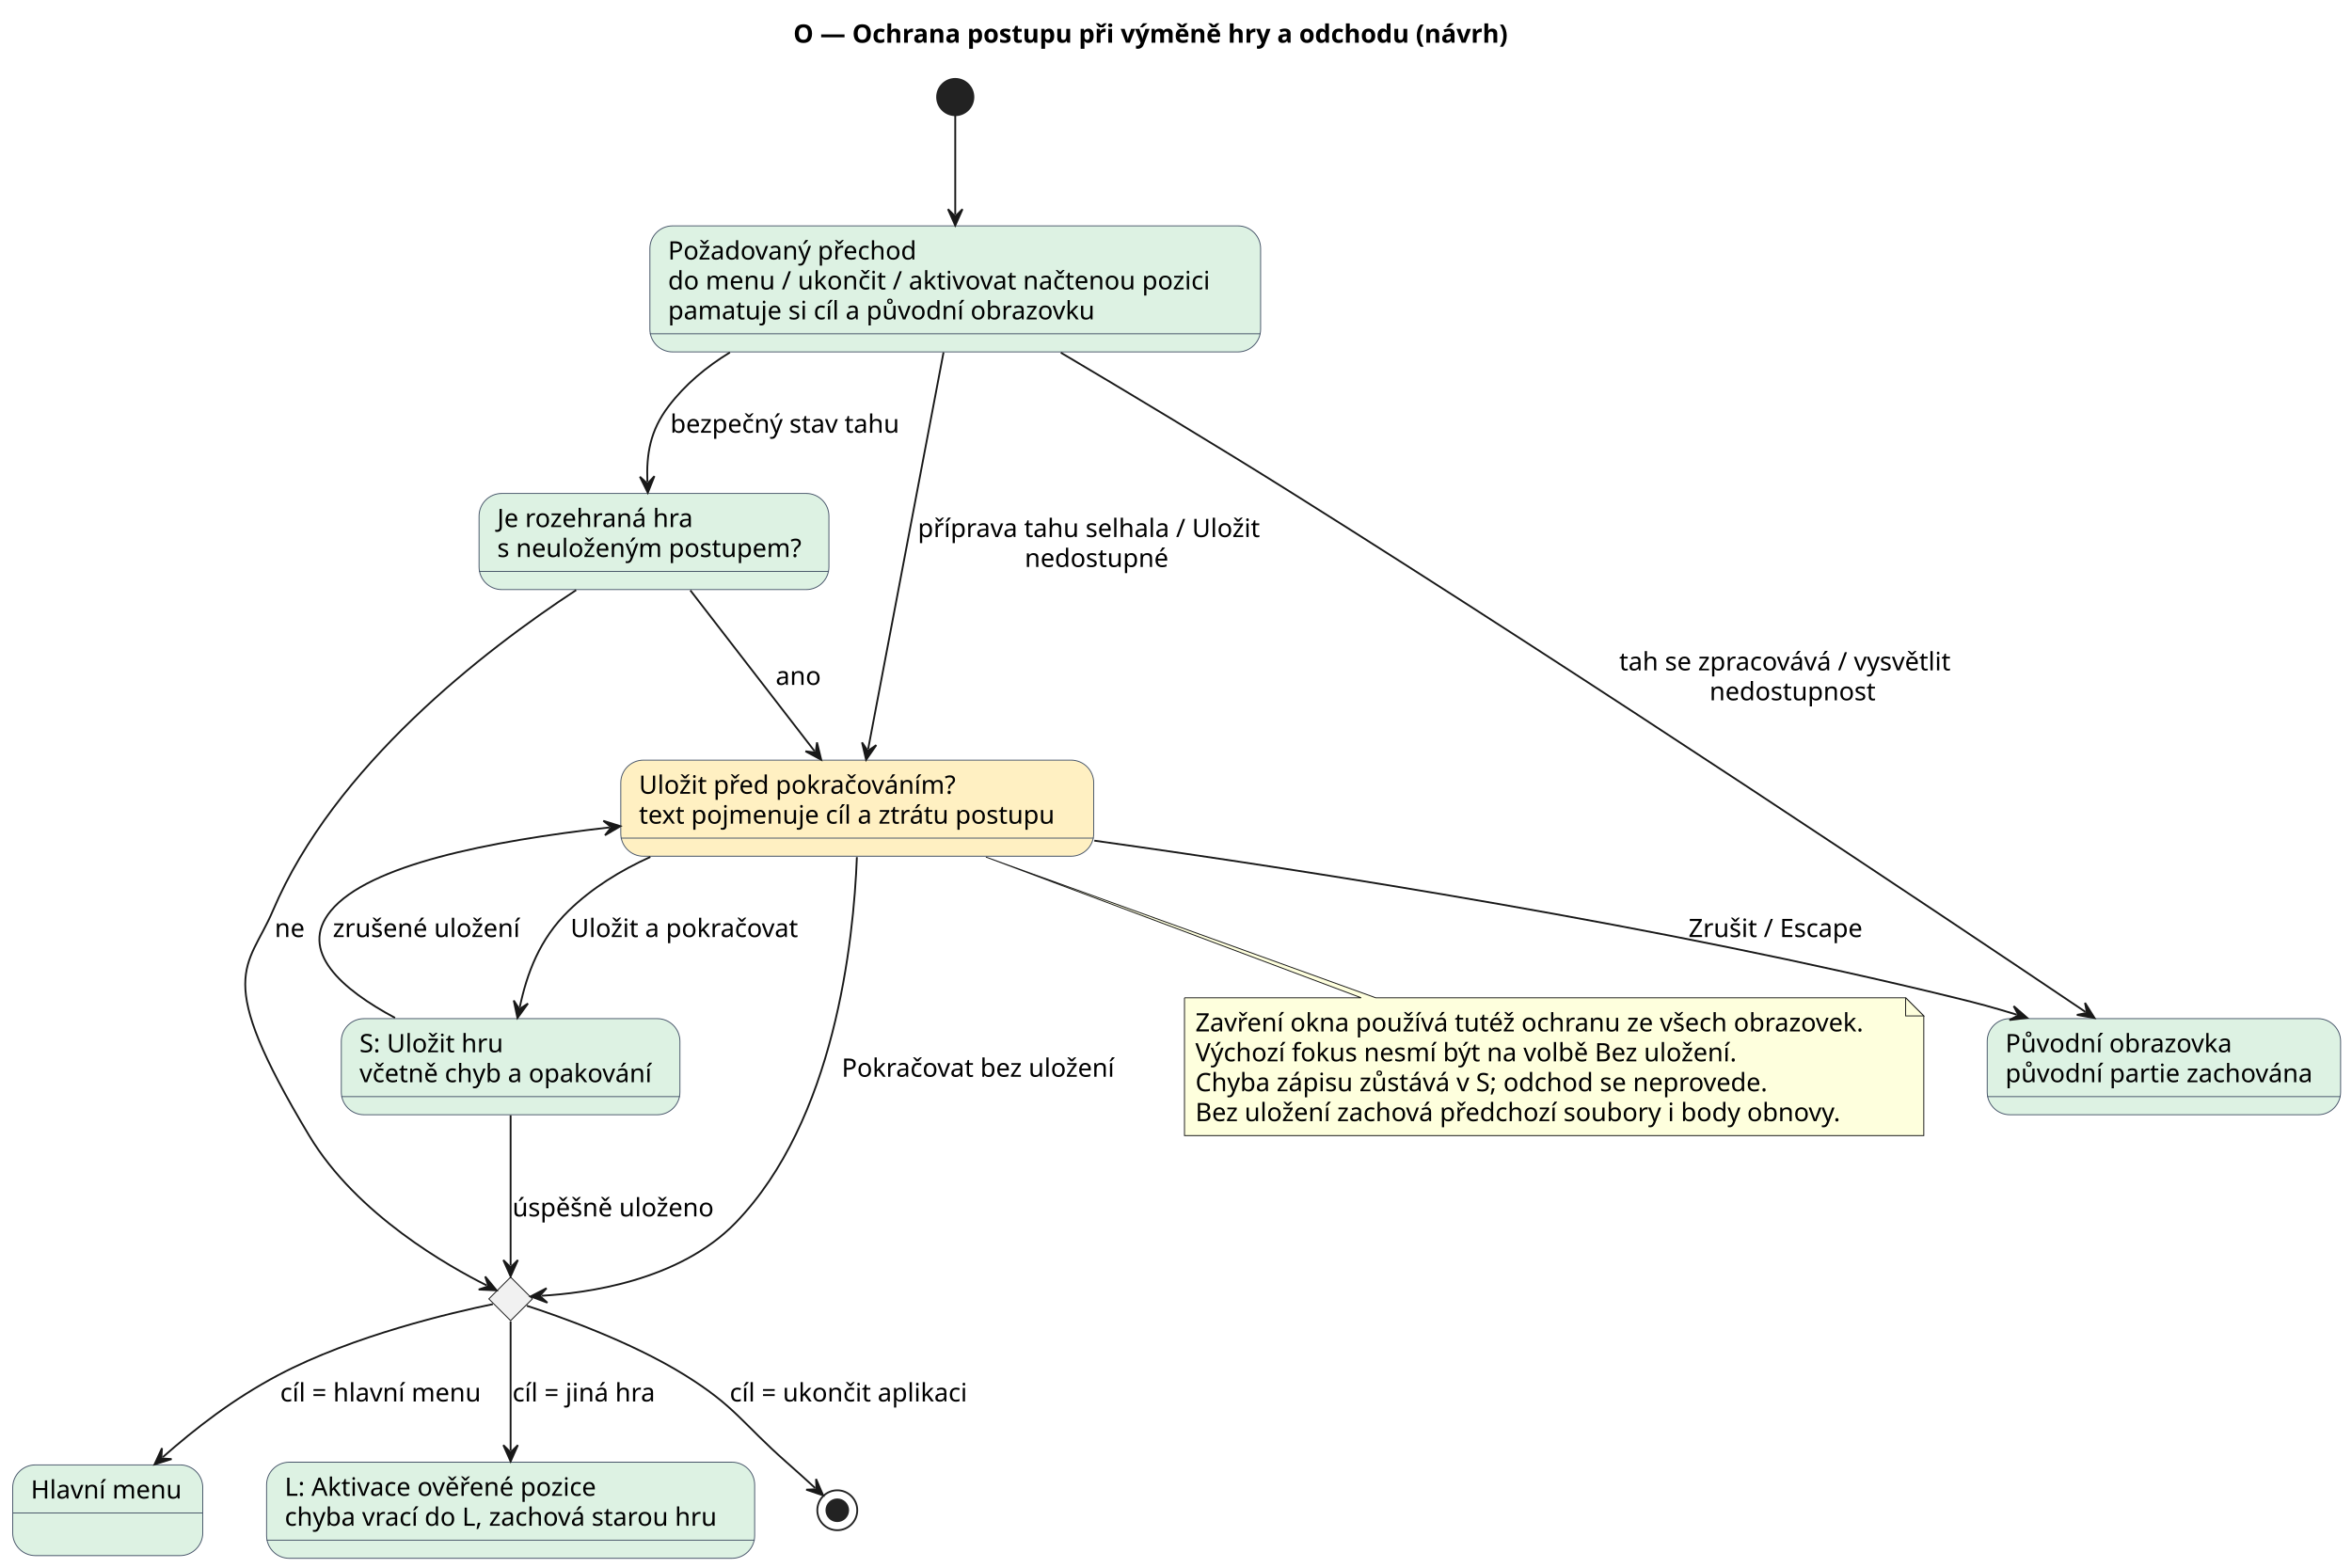
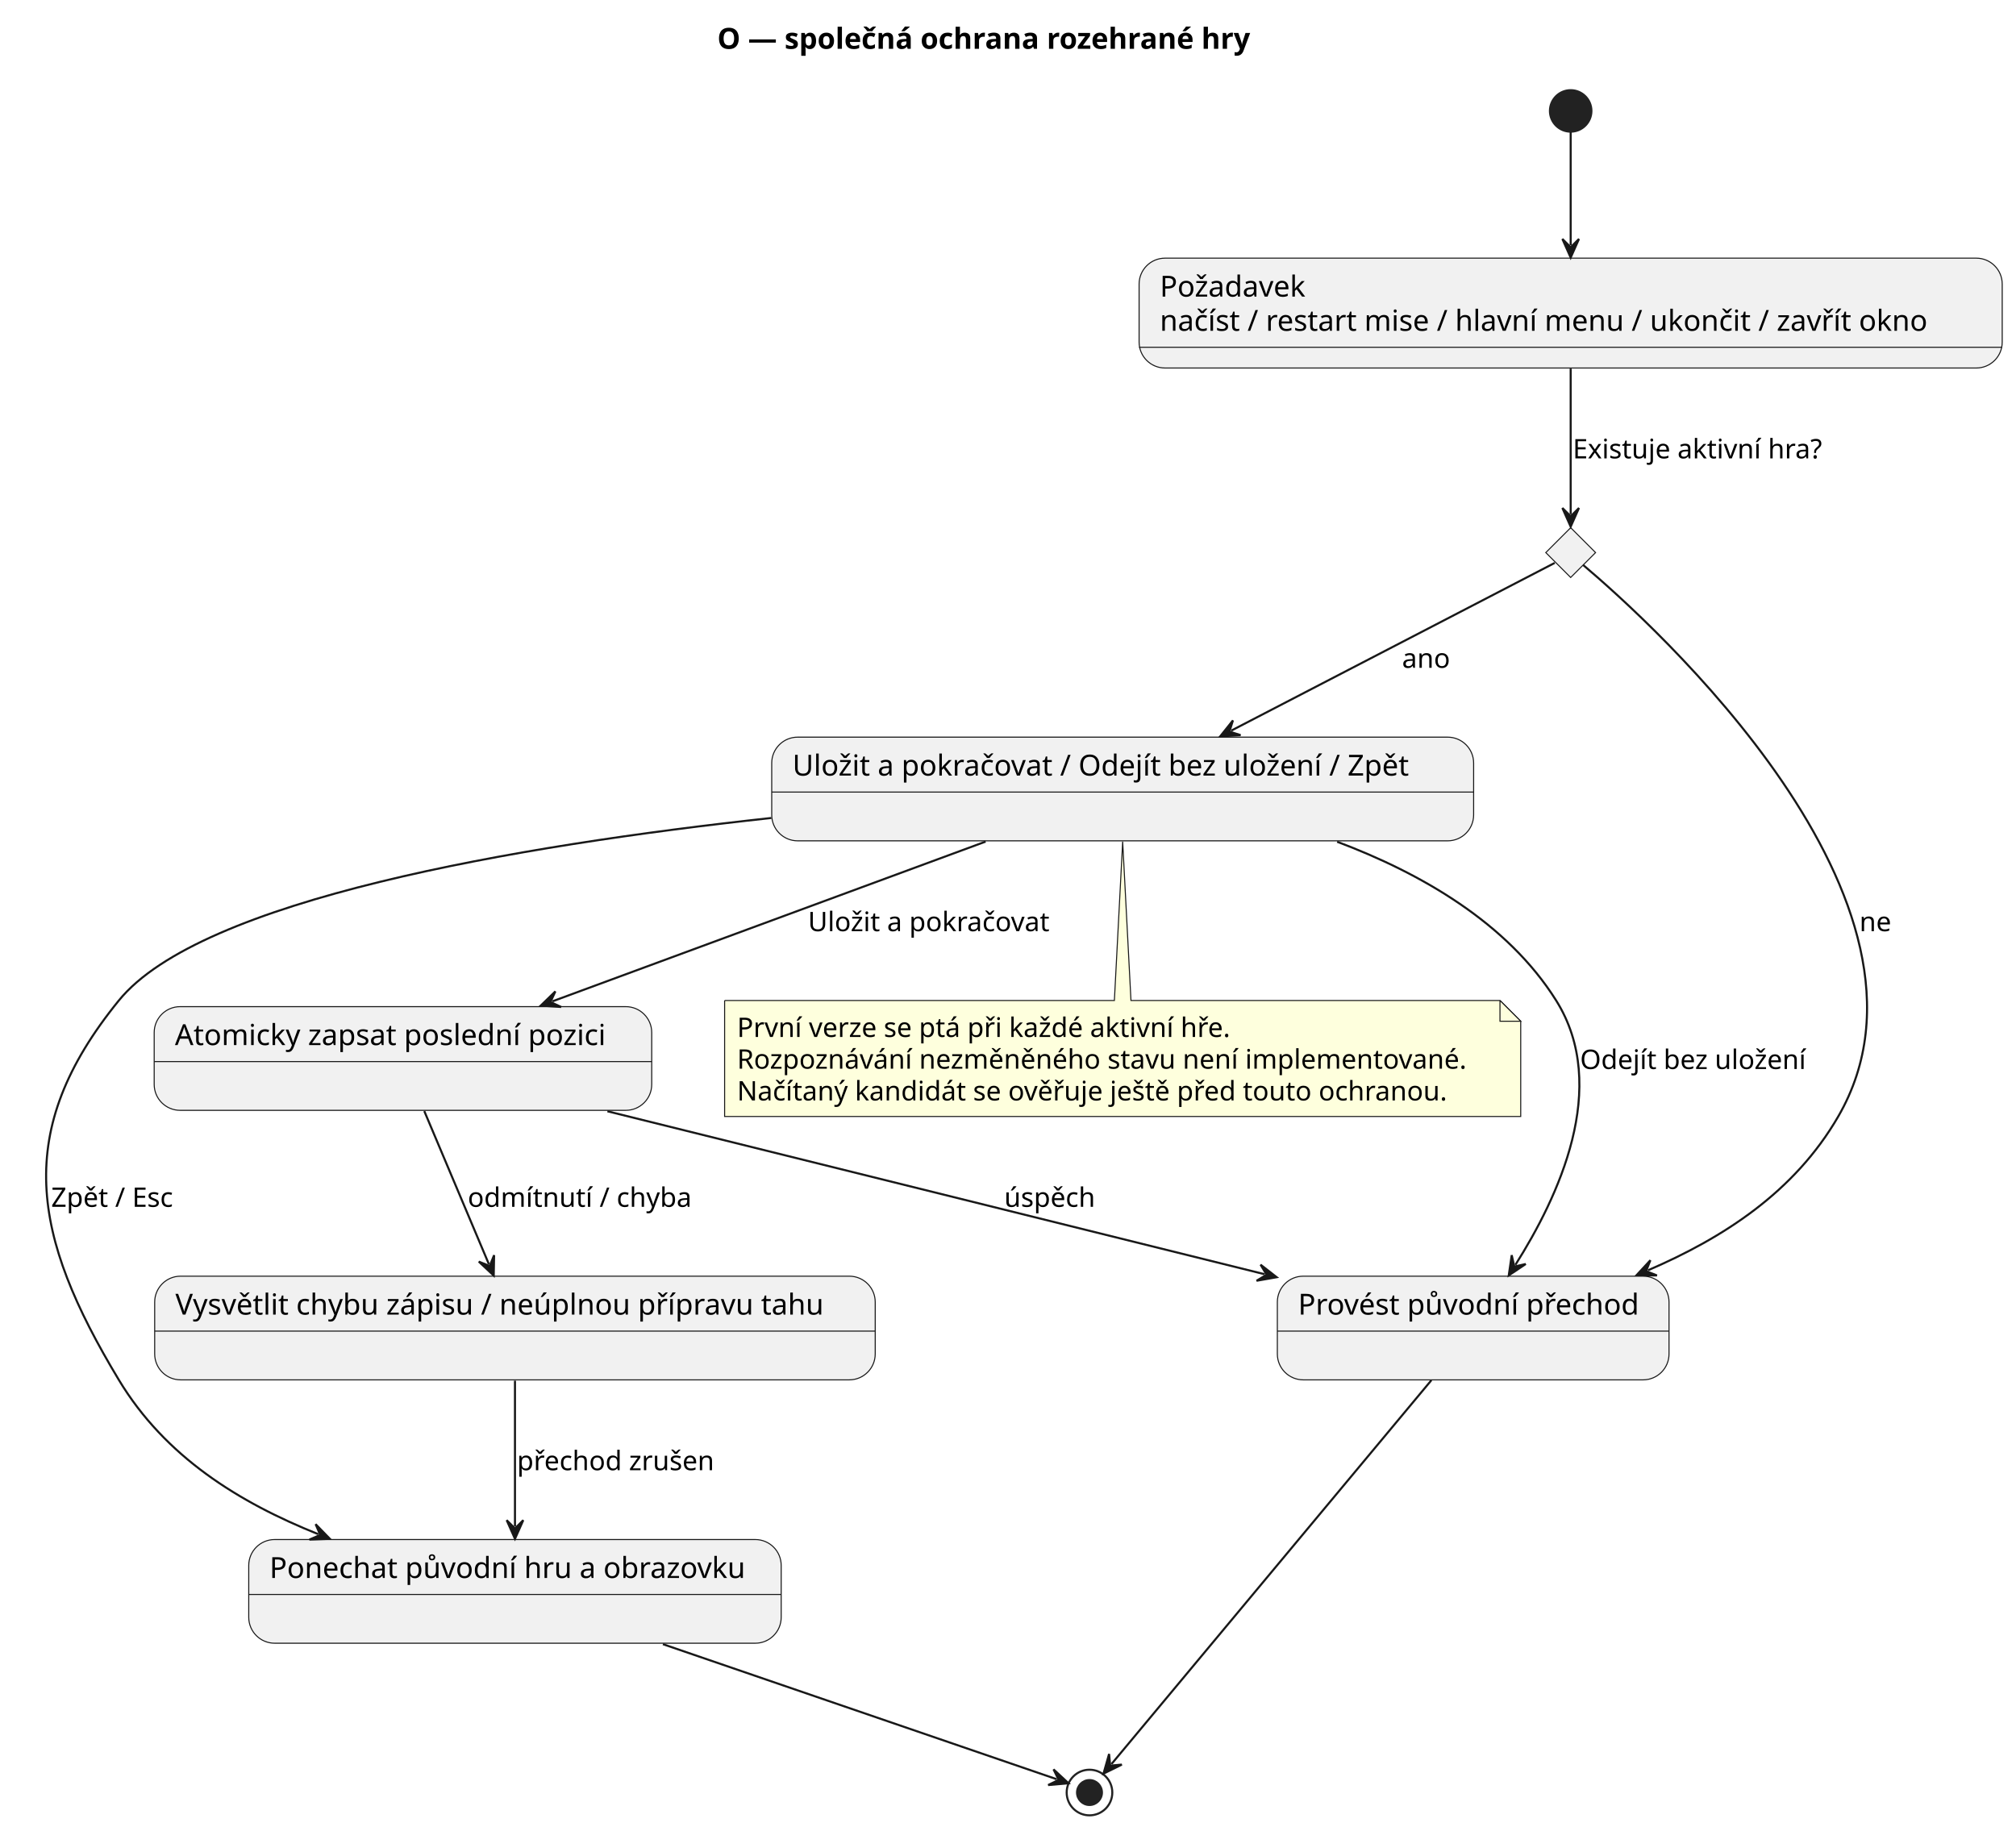
- <svg xmlns="http://www.w3.org/2000/svg" contentStyleType="text/css" data-diagram-type="STATE" height="864px" preserveAspectRatio="none" style="width:1296px;height:864px;background:#FFFFFF;" version="1.1" viewBox="0 0 1296 864" width="1296px" zoomAndPan="magnify">
+ <svg xmlns="http://www.w3.org/2000/svg" contentStyleType="text/css" data-diagram-type="STATE" height="881px" preserveAspectRatio="none" style="width:972px;height:881px;background:#FFFFFF;" version="1.1" viewBox="0 0 972 881" width="972px" zoomAndPan="magnify">
  <defs />
  <g>
    <g class="title" data-source-line="1">
-       <text fill="#000000" font-family="sans-serif" font-size="14" font-weight="bold" lengthAdjust="spacing" textLength="408.447" x="437.136" y="23.535">O — Ochrana postupu při výměně hry a odchodu (návrh)</text>
+       <text fill="#000000" font-family="sans-serif" font-size="14" font-weight="bold" lengthAdjust="spacing" textLength="266.656" x="345.852" y="23.535">O — společná ochrana rozehrané hry</text>
    </g>
    <g>
-       <rect fill="#DDF2E3" height="69.465" rx="12.5" ry="12.5" style="stroke:#475569;stroke-width:0.5;" width="336.524" x="358.1" y="124.488" />
-       <line style="stroke:#475569;stroke-width:0.5;" x1="358.1" x2="694.624" y1="183.953" y2="183.953" />
-       <text fill="#000000" font-family="sans-serif" font-size="14" lengthAdjust="spacing" textLength="140.526" x="368.1" y="143.023">Požadovaný přechod</text>
-       <text fill="#000000" font-family="sans-serif" font-size="14" lengthAdjust="spacing" textLength="316.524" x="368.1" y="159.512">do menu / ukončit / aktivovat načtenou pozici</text>
-       <text fill="#000000" font-family="sans-serif" font-size="14" lengthAdjust="spacing" textLength="246.162" x="368.1" y="176">pamatuje si cíl a původní obrazovku</text>
+       <rect fill="#F1F1F1" height="52.977" rx="12.5" ry="12.5" style="stroke:#181818;stroke-width:0.5;" width="416.149" x="549.21" y="124.488" />
+       <line style="stroke:#181818;stroke-width:0.5;" x1="549.21" x2="965.359" y1="167.465" y2="167.465" />
+       <text fill="#000000" font-family="sans-serif" font-size="14" lengthAdjust="spacing" textLength="71.866" x="559.21" y="143.023">Požadavek</text>
+       <text fill="#000000" font-family="sans-serif" font-size="14" lengthAdjust="spacing" textLength="396.149" x="559.21" y="159.512">načíst / restart mise / hlavní menu / ukončit / zavřít okno</text>
+     </g>
+     <g class="entity" data-qualified-name="Active" id="ent0003">
+       <polygon fill="#F1F1F1" points="757.29,254.468,769.29,266.468,757.29,278.468,745.29,266.468,757.29,254.468" style="stroke:#181818;stroke-width:0.5;" />
    </g>
    <g>
-       <rect fill="#DDF2E3" height="52.977" rx="12.5" ry="12.5" style="stroke:#475569;stroke-width:0.5;" width="192.778" x="263.97" y="271.958" />
-       <line style="stroke:#475569;stroke-width:0.5;" x1="263.97" x2="456.748" y1="314.935" y2="314.935" />
-       <text fill="#000000" font-family="sans-serif" font-size="14" lengthAdjust="spacing" textLength="111.884" x="273.97" y="290.493">Je rozehraná hra</text>
-       <text fill="#000000" font-family="sans-serif" font-size="14" lengthAdjust="spacing" textLength="172.778" x="273.97" y="306.982">s neuloženým postupem?</text>
+       <rect fill="#F1F1F1" height="50" rx="12.5" ry="12.5" style="stroke:#181818;stroke-width:0.5;" width="338.418" x="372.08" y="355.468" />
+       <line style="stroke:#181818;stroke-width:0.5;" x1="372.08" x2="710.498" y1="381.957" y2="381.957" />
+       <text fill="#000000" font-family="sans-serif" font-size="14" lengthAdjust="spacing" textLength="318.418" x="382.08" y="374.003">Uložit a pokračovat / Odejít bez uložení / Zpět</text>
    </g>
    <g>
-       <rect fill="#FFF0C2" height="52.977" rx="12.5" ry="12.5" style="stroke:#475569;stroke-width:0.5;" width="260.598" x="342.06" y="418.928" />
-       <line style="stroke:#475569;stroke-width:0.5;" x1="342.06" x2="602.658" y1="461.905" y2="461.905" />
-       <text fill="#000000" font-family="sans-serif" font-size="14" lengthAdjust="spacing" textLength="181.18" x="352.06" y="437.463">Uložit před pokračováním?</text>
-       <text fill="#000000" font-family="sans-serif" font-size="14" lengthAdjust="spacing" textLength="240.598" x="352.06" y="453.952">text pojmenuje cíl a ztrátu postupu</text>
+       <rect fill="#F1F1F1" height="50" rx="12.5" ry="12.5" style="stroke:#181818;stroke-width:0.5;" width="239.885" x="74.34" y="485.428" />
+       <line style="stroke:#181818;stroke-width:0.5;" x1="74.34" x2="314.225" y1="511.917" y2="511.917" />
+       <text fill="#000000" font-family="sans-serif" font-size="14" lengthAdjust="spacing" textLength="219.885" x="84.34" y="503.963">Atomicky zapsat poslední pozici</text>
    </g>
    <g>
-       <rect fill="#DDF2E3" height="52.977" rx="12.5" ry="12.5" style="stroke:#475569;stroke-width:0.5;" width="186.585" x="188.07" y="561.398" />
-       <line style="stroke:#475569;stroke-width:0.5;" x1="188.07" x2="374.655" y1="604.375" y2="604.375" />
-       <text fill="#000000" font-family="sans-serif" font-size="14" lengthAdjust="spacing" textLength="83.59" x="198.07" y="579.933">S: Uložit hru</text>
-       <text fill="#000000" font-family="sans-serif" font-size="14" lengthAdjust="spacing" textLength="166.585" x="198.07" y="596.422">včetně chyb a opakování</text>
+       <rect fill="#F1F1F1" height="50" rx="12.5" ry="12.5" style="stroke:#181818;stroke-width:0.5;" width="188.848" x="615.86" y="615.398" />
+       <line style="stroke:#181818;stroke-width:0.5;" x1="615.86" x2="804.708" y1="641.887" y2="641.887" />
+       <text fill="#000000" font-family="sans-serif" font-size="14" lengthAdjust="spacing" textLength="168.848" x="625.86" y="633.933">Provést původní přechod</text>
    </g>
    <g>
-       <rect fill="#DDF2E3" height="52.977" rx="12.5" ry="12.5" style="stroke:#475569;stroke-width:0.5;" width="194.72" x="1095" y="561.398" />
-       <line style="stroke:#475569;stroke-width:0.5;" x1="1095" x2="1289.72" y1="604.375" y2="604.375" />
-       <text fill="#000000" font-family="sans-serif" font-size="14" lengthAdjust="spacing" textLength="128.905" x="1105" y="579.933">Původní obrazovka</text>
-       <text fill="#000000" font-family="sans-serif" font-size="14" lengthAdjust="spacing" textLength="174.72" x="1105" y="596.422">původní partie zachována</text>
-     </g>
-     <g class="entity" data-qualified-name="Target" id="ent0007">
-       <polygon fill="#F1F1F1" points="281.36,703.858,293.36,715.858,281.36,727.858,269.36,715.858,281.36,703.858" style="stroke:#181818;stroke-width:0.5;" />
+       <rect fill="#F1F1F1" height="50" rx="12.5" ry="12.5" style="stroke:#181818;stroke-width:0.5;" width="256.715" x="119.93" y="742.398" />
+       <line style="stroke:#181818;stroke-width:0.5;" x1="119.93" x2="376.645" y1="768.887" y2="768.887" />
+       <text fill="#000000" font-family="sans-serif" font-size="14" lengthAdjust="spacing" textLength="236.715" x="129.93" y="760.933">Ponechat původní hru a obrazovku</text>
    </g>
    <g>
-       <rect fill="#DDF2E3" height="50" rx="12.5" ry="12.5" style="stroke:#475569;stroke-width:0.5;" width="104.725" x="7" y="807.348" />
-       <line style="stroke:#475569;stroke-width:0.5;" x1="7" x2="111.725" y1="833.837" y2="833.837" />
-       <text fill="#000000" font-family="sans-serif" font-size="14" lengthAdjust="spacing" textLength="84.725" x="17" y="825.883">Hlavní menu</text>
+       <rect fill="#F1F1F1" height="50" rx="12.5" ry="12.5" style="stroke:#181818;stroke-width:0.5;" width="347.4" x="74.58" y="615.398" />
+       <line style="stroke:#181818;stroke-width:0.5;" x1="74.58" x2="421.98" y1="641.887" y2="641.887" />
+       <text fill="#000000" font-family="sans-serif" font-size="14" lengthAdjust="spacing" textLength="327.4" x="84.58" y="633.933">Vysvětlit chybu zápisu / neúplnou přípravu tahu</text>
    </g>
-     <g>
-       <rect fill="#DDF2E3" height="52.977" rx="12.5" ry="12.5" style="stroke:#475569;stroke-width:0.5;" width="268.944" x="146.89" y="805.858" />
-       <line style="stroke:#475569;stroke-width:0.5;" x1="146.89" x2="415.834" y1="848.835" y2="848.835" />
-       <text fill="#000000" font-family="sans-serif" font-size="14" lengthAdjust="spacing" textLength="180.373" x="156.89" y="824.393">L: Aktivace ověřené pozice</text>
-       <text fill="#000000" font-family="sans-serif" font-size="14" lengthAdjust="spacing" textLength="248.944" x="156.89" y="840.882">chyba vrací do L, zachová starou hru</text>
+     <ellipse cx="757.29" cy="53.488" fill="#222222" rx="10" ry="10" style="stroke:#222222;stroke-width:1;" />
+     <ellipse cx="525.29" cy="864.398" fill="none" rx="11" ry="11" style="stroke:#222222;stroke-width:1;" />
+     <ellipse cx="525.29" cy="864.398" fill="#222222" rx="6" ry="6" style="stroke:#222222;stroke-width:1;" />
+     <g class="entity" data-qualified-name="GMN2" data-source-line="24" id="ent0003">
+       <path d="M349.37,482.468 L349.37,538.4 A0,0 0 0 0 349.37,538.4 L733.202,538.4 A0,0 0 0 0 733.202,538.4 L733.202,492.468 L723.202,482.468 L545.29,482.468 L541.29,405.838 L537.29,482.468 L349.37,482.468 A0,0 0 0 0 349.37,482.468" fill="#FEFFDD" style="stroke:#181818;stroke-width:0.5;" />
+       <path d="M723.202,482.468 L723.202,492.468 L733.202,492.468 L723.202,482.468" fill="#FEFFDD" style="stroke:#181818;stroke-width:0.5;" />
+       <text fill="#000000" font-family="sans-serif" font-size="13" lengthAdjust="spacing" textLength="249.539" x="355.37" y="500.037">První verze se ptá při každé aktivní hře.</text>
+       <text fill="#000000" font-family="sans-serif" font-size="13" lengthAdjust="spacing" textLength="362.832" x="355.37" y="515.347">Rozpoznávání nezměněného stavu není implementované.</text>
+       <text fill="#000000" font-family="sans-serif" font-size="13" lengthAdjust="spacing" textLength="354.377" x="355.37" y="530.658">Načítaný kandidát se ověřuje ještě před touto ochranou.</text>
    </g>
-     <ellipse cx="526.36" cy="53.488" fill="#222222" rx="10" ry="10" style="stroke:#222222;stroke-width:1;" />
-     <ellipse cx="461.36" cy="832.348" fill="none" rx="11" ry="11" style="stroke:#222222;stroke-width:1;" />
-     <ellipse cx="461.36" cy="832.348" fill="#222222" rx="6" ry="6" style="stroke:#222222;stroke-width:1;" />
-     <g class="entity" data-qualified-name="GMN2" data-source-line="33" id="ent0003">
-       <path d="M652.68,549.908 L652.68,625.861 A0,0 0 0 0 652.68,625.861 L1060.047,625.861 A0,0 0 0 0 1060.047,625.861 L1060.047,559.908 L1050.047,549.908 L758.05,549.908 L543.24,472.348 L750.05,549.908 L652.68,549.908 A0,0 0 0 0 652.68,549.908" fill="#FEFFDD" style="stroke:#181818;stroke-width:0.5;" />
-       <path d="M1050.047,549.908 L1050.047,559.908 L1060.047,559.908 L1050.047,549.908" fill="#FEFFDD" style="stroke:#181818;stroke-width:0.5;" />
-       <text fill="#000000" font-family="sans-serif" font-size="14" lengthAdjust="spacing" textLength="386.367" x="658.68" y="568.443">Zavření okna používá tutéž ochranu ze všech obrazovek.</text>
-       <text fill="#000000" font-family="sans-serif" font-size="14" lengthAdjust="spacing" textLength="314.993" x="658.68" y="584.932">Výchozí fokus nesmí být na volbě Bez uložení.</text>
-       <text fill="#000000" font-family="sans-serif" font-size="14" lengthAdjust="spacing" textLength="330.025" x="658.68" y="601.42">Chyba zápisu zůstává v S; odchod se neprovede.</text>
-       <text fill="#000000" font-family="sans-serif" font-size="14" lengthAdjust="spacing" textLength="373.81" x="658.68" y="617.908">Bez uložení zachová předchozí soubory i body obnovy.</text>
+     <g class="link" data-entity-1="ent0002" data-entity-2="ent0002" data-link-type="dependency" data-source-line="11" id="lnk3">
+       <path d="M757.29,63.648 C757.29,77.458 757.29,98.158 757.29,118.228" fill="none" id="*start*-to-Request" style="stroke:#181818;stroke-width:1;" />
+       <polygon fill="#181818" points="757.29,124.228,761.29,115.228,757.29,119.228,753.29,115.228,757.29,124.228" style="stroke:#181818;stroke-width:1;" />
    </g>
-     <g class="link" data-entity-1="ent0002" data-entity-2="ent0002" data-link-type="dependency" data-source-line="18" id="lnk3">
-       <path d="M526.36,63.698 C526.36,77.178 526.36,97.018 526.36,118.278" fill="none" id="*start*-to-Request" style="stroke:#181818;stroke-width:1;" />
-       <polygon fill="#181818" points="526.36,124.278,530.36,115.278,526.36,119.278,522.36,115.278,526.36,124.278" style="stroke:#181818;stroke-width:1;" />
+     <g class="link" data-entity-1="ent0002" data-entity-2="ent0003" data-link-type="dependency" data-source-line="12" id="lnk4">
+       <path d="M757.29,177.728 C757.29,201.668 757.29,230.218 757.29,247.968" fill="none" id="Request-to-Active" style="stroke:#181818;stroke-width:1;" />
+       <polygon fill="#181818" points="757.29,253.968,761.29,244.968,757.29,248.968,753.29,244.968,757.29,253.968" style="stroke:#181818;stroke-width:1;" />
+       <text fill="#000000" font-family="sans-serif" font-size="13" lengthAdjust="spacing" textLength="125.76" x="758.29" y="221.037">Existuje aktivní hra?</text>
    </g>
-     <g class="link" data-entity-1="ent0002" data-entity-2="ent0003" data-link-type="dependency" data-source-line="19" id="lnk4">
-       <path d="M402.19,194.238 C389.21,202.158 377.47,211.928 368.36,223.958 C358.22,237.358 356.125,250.293 356.725,265.583" fill="none" id="Request-to-Dirty" style="stroke:#181818;stroke-width:1;" />
-       <polygon fill="#181818" points="356.96,271.578,360.604,262.428,356.764,266.582,352.61,262.742,356.96,271.578" style="stroke:#181818;stroke-width:1;" />
-       <text fill="#000000" font-family="sans-serif" font-size="14" lengthAdjust="spacing" textLength="130.977" x="369.36" y="238.493">bezpečný stav tahu</text>
+     <g class="link" data-entity-1="ent0003" data-entity-2="ent0006" data-link-type="dependency" data-source-line="13" id="lnk5">
+       <path d="M763.28,272.428 C795.67,299.828 946.07,435.158 886.29,538.398 C865.19,574.828 830.95,596.883 794.55,612.573" fill="none" id="Active-to-Proceed" style="stroke:#181818;stroke-width:1;" />
+       <polygon fill="#181818" points="789.04,614.948,798.888,615.059,793.632,612.969,795.721,607.712,789.04,614.948" style="stroke:#181818;stroke-width:1;" />
+       <text fill="#000000" font-family="sans-serif" font-size="13" lengthAdjust="spacing" textLength="15.31" x="896.51" y="449.037">ne</text>
    </g>
-     <g class="link" data-entity-1="ent0002" data-entity-2="ent0006" data-link-type="dependency" data-source-line="20" id="lnk5">
-       <path d="M584.53,194.358 C621.39,216.188 669.94,245.308 712.36,271.958 C878.64,376.388 1068.273,503.237 1149.143,557.697" fill="none" id="Request-to-Return" style="stroke:#181818;stroke-width:1;" />
-       <polygon fill="#181818" points="1154.12,561.048,1148.889,552.703,1149.973,558.255,1144.421,559.339,1154.12,561.048" style="stroke:#181818;stroke-width:1;" />
-       <text fill="#000000" font-family="sans-serif" font-size="14" lengthAdjust="spacing" textLength="192.985" x="892.2" y="369.463">tah se zpracovává / vysvětlit</text>
-       <text fill="#000000" font-family="sans-serif" font-size="14" lengthAdjust="spacing" textLength="93.434" x="941.976" y="385.952">nedostupnost</text>
+     <g class="link" data-entity-1="ent0003" data-entity-2="ent0004" data-link-type="dependency" data-source-line="14" id="lnk6">
+       <path d="M749.6,271.448 C724.2,284.628 646.876,324.716 593.636,352.326" fill="none" id="Active-to-Confirm" style="stroke:#181818;stroke-width:1;" />
+       <polygon fill="#181818" points="588.31,355.088,598.141,354.496,592.749,352.786,594.458,347.394,588.31,355.088" style="stroke:#181818;stroke-width:1;" />
+       <text fill="#000000" font-family="sans-serif" font-size="13" lengthAdjust="spacing" textLength="23.232" x="675.98" y="322.037">ano</text>
    </g>
-     <g class="link" data-entity-1="ent0002" data-entity-2="ent0004" data-link-type="dependency" data-source-line="21" id="lnk6">
-       <path d="M519.9,194.218 C508.96,251.828 488.12,361.474 478.36,412.864" fill="none" id="Request-to-Confirm" style="stroke:#181818;stroke-width:1;" />
-       <polygon fill="#181818" points="477.24,418.758,482.849,410.663,478.173,413.846,474.99,409.17,477.24,418.758" style="stroke:#181818;stroke-width:1;" />
-       <text fill="#000000" font-family="sans-serif" font-size="14" lengthAdjust="spacing" textLength="198.078" x="505.73" y="295.983">příprava tahu selhala / Uložit</text>
-       <text fill="#000000" font-family="sans-serif" font-size="14" lengthAdjust="spacing" textLength="80.261" x="564.639" y="312.472">nedostupné</text>
+     <g class="link" data-entity-1="ent0004" data-entity-2="ent0007" data-link-type="dependency" data-source-line="15" id="lnk7">
+       <path d="M371.89,394.448 C248.68,407.828 96.81,433.838 57.29,482.468 C6,545.558 15.33,595.758 57.29,665.398 C79.64,702.508 115.131,724.456 153.471,739.826" fill="none" id="Confirm-to-Stay" style="stroke:#181818;stroke-width:1;" />
+       <polygon fill="#181818" points="159.04,742.058,152.175,734.997,154.399,740.198,149.198,742.422,159.04,742.058" style="stroke:#181818;stroke-width:1;" />
+       <text fill="#000000" font-family="sans-serif" font-size="13" lengthAdjust="spacing" textLength="63.521" x="24.67" y="581.967">Zpět / Esc</text>
    </g>
-     <g class="link" data-entity-1="ent0003" data-entity-2="ent0007" data-link-type="dependency" data-source-line="22" id="lnk7">
-       <path d="M317.48,325.218 C266.55,358.648 184.23,422.208 150.36,501.908 C136.71,534.028 116.75,536.578 170.36,625.858 C196.68,669.698 247.645,698.141 268.245,708.461" fill="none" id="Dirty-to-Target" style="stroke:#181818;stroke-width:1;" />
-       <polygon fill="#181818" points="273.61,711.148,267.355,703.541,269.14,708.909,263.772,710.693,273.61,711.148" style="stroke:#181818;stroke-width:1;" />
-       <text fill="#000000" font-family="sans-serif" font-size="14" lengthAdjust="spacing" textLength="16.488" x="151.36" y="516.443">ne</text>
+     <g class="link" data-entity-1="ent0004" data-entity-2="ent0006" data-link-type="dependency" data-source-line="16" id="lnk8">
+       <path d="M644.69,405.908 C684.83,420.988 726.73,444.918 750.29,482.468 C776.51,524.268 751.186,577.436 730.645,609.936" fill="none" id="Confirm-to-Proceed" style="stroke:#181818;stroke-width:1;" />
+       <polygon fill="#181818" points="727.44,615.008,735.63,609.537,730.111,610.782,728.867,605.263,727.44,615.008" style="stroke:#181818;stroke-width:1;" />
+       <text fill="#000000" font-family="sans-serif" font-size="13" lengthAdjust="spacing" textLength="115.534" x="761.81" y="515.497">Odejít bez uložení</text>
    </g>
-     <g class="link" data-entity-1="ent0003" data-entity-2="ent0004" data-link-type="dependency" data-source-line="23" id="lnk8">
-       <path d="M380.39,325.358 C400.77,351.748 428.522,387.67 448.842,413.98" fill="none" id="Dirty-to-Confirm" style="stroke:#181818;stroke-width:1;" />
-       <polygon fill="#181818" points="452.51,418.728,450.175,409.16,449.454,414.771,443.843,414.05,452.51,418.728" style="stroke:#181818;stroke-width:1;" />
-       <text fill="#000000" font-family="sans-serif" font-size="14" lengthAdjust="spacing" textLength="25.02" x="427.39" y="377.463">ano</text>
+     <g class="link" data-entity-1="ent0004" data-entity-2="ent0005" data-link-type="dependency" data-source-line="17" id="lnk9">
+       <path d="M475.2,405.838 C413.65,428.538 327.999,460.122 266.339,482.862" fill="none" id="Confirm-to-Save" style="stroke:#181818;stroke-width:1;" />
+       <polygon fill="#181818" points="260.71,484.938,270.538,485.577,265.401,483.208,267.77,478.071,260.71,484.938" style="stroke:#181818;stroke-width:1;" />
+       <text fill="#000000" font-family="sans-serif" font-size="13" lengthAdjust="spacing" textLength="121.907" x="389.56" y="449.037">Uložit a pokračovat</text>
    </g>
-     <g class="link" data-entity-1="ent0004" data-entity-2="ent0006" data-link-type="dependency" data-source-line="24" id="lnk9">
-       <path d="M602.98,463.308 C726.26,480.528 915.77,510.318 1077.36,549.908 C1090.3,553.078 1098.154,555.188 1111.284,559.218" fill="none" id="Confirm-to-Return" style="stroke:#181818;stroke-width:1;" />
-       <polygon fill="#181818" points="1117.02,560.978,1109.59,554.514,1112.24,559.511,1107.243,562.161,1117.02,560.978" style="stroke:#181818;stroke-width:1;" />
-       <text fill="#000000" font-family="sans-serif" font-size="14" lengthAdjust="spacing" textLength="101.739" x="930.41" y="516.443">Zrušit / Escape</text>
+     <g class="link" data-entity-1="ent0005" data-entity-2="ent0006" data-link-type="dependency" data-source-line="18" id="lnk10">
+       <path d="M292.86,535.878 C385.74,558.908 518.116,591.744 609.716,614.454" fill="none" id="Save-to-Proceed" style="stroke:#181818;stroke-width:1;" />
+       <polygon fill="#181818" points="615.54,615.898,607.767,609.85,610.687,614.695,605.842,617.615,615.54,615.898" style="stroke:#181818;stroke-width:1;" />
+       <text fill="#000000" font-family="sans-serif" font-size="13" lengthAdjust="spacing" textLength="44.846" x="484.18" y="581.967">úspěch</text>
    </g>
-     <g class="link" data-entity-1="ent0004" data-entity-2="ent0005" data-link-type="dependency" data-source-line="25" id="lnk10">
-       <path d="M358.36,472.278 C341.83,479.778 326.13,489.448 313.36,501.908 C297.23,517.648 290.384,536.451 286.384,555.171" fill="none" id="Confirm-to-Save" style="stroke:#181818;stroke-width:1;" />
-       <polygon fill="#181818" points="285.13,561.038,290.922,553.073,286.175,556.149,283.099,551.401,285.13,561.038" style="stroke:#181818;stroke-width:1;" />
-       <text fill="#000000" font-family="sans-serif" font-size="14" lengthAdjust="spacing" textLength="131.284" x="314.36" y="516.443">Uložit a pokračovat</text>
+     <g class="link" data-entity-1="ent0005" data-entity-2="ent0008" data-link-type="dependency" data-source-line="19" id="lnk11">
+       <path d="M204.57,535.798 C214.18,558.568 226.106,586.851 235.706,609.591" fill="none" id="Save-to-Error" style="stroke:#181818;stroke-width:1;" />
+       <polygon fill="#181818" points="238.04,615.118,238.225,605.271,236.095,610.512,230.855,608.383,238.04,615.118" style="stroke:#181818;stroke-width:1;" />
+       <text fill="#000000" font-family="sans-serif" font-size="13" lengthAdjust="spacing" textLength="113.604" x="225.52" y="581.967">odmítnutí / chyba</text>
    </g>
-     <g class="link" data-entity-1="ent0005" data-entity-2="ent0004" data-link-type="dependency" data-source-line="26" id="lnk11">
-       <path d="M217.66,560.968 C188.44,545.328 163.96,524.168 182.36,501.908 C203.14,476.768 268.958,463.593 335.898,456.013" fill="none" id="Save-to-Confirm" style="stroke:#181818;stroke-width:1;" />
-       <polygon fill="#181818" points="341.86,455.338,332.467,452.376,336.892,455.901,333.367,460.325,341.86,455.338" style="stroke:#181818;stroke-width:1;" />
-       <text fill="#000000" font-family="sans-serif" font-size="14" lengthAdjust="spacing" textLength="108.192" x="183.36" y="516.443">zrušené uložení</text>
+     <g class="link" data-entity-1="ent0008" data-entity-2="ent0007" data-link-type="dependency" data-source-line="20" id="lnk12">
+       <path d="M248.29,665.798 C248.29,687.818 248.29,714.058 248.29,736.058" fill="none" id="Error-to-Stay" style="stroke:#181818;stroke-width:1;" />
+       <polygon fill="#181818" points="248.29,742.058,252.29,733.058,248.29,737.058,244.29,733.058,248.29,742.058" style="stroke:#181818;stroke-width:1;" />
+       <text fill="#000000" font-family="sans-serif" font-size="13" lengthAdjust="spacing" textLength="98.528" x="249.29" y="708.967">přechod zrušen</text>
    </g>
-     <g class="link" data-entity-1="ent0005" data-entity-2="ent0007" data-link-type="dependency" data-source-line="27" id="lnk12">
-       <path d="M281.36,614.678 C281.36,641.888 281.36,677.528 281.36,697.458" fill="none" id="Save-to-Target" style="stroke:#181818;stroke-width:1;" />
-       <polygon fill="#181818" points="281.36,703.458,285.36,694.458,281.36,698.458,277.36,694.458,281.36,703.458" style="stroke:#181818;stroke-width:1;" />
-       <text fill="#000000" font-family="sans-serif" font-size="14" lengthAdjust="spacing" textLength="114.939" x="282.36" y="670.393">úspěšně uloženo</text>
+     <g class="link" data-entity-1="ent0007" data-entity-2="ent0013" data-link-type="dependency" data-source-line="21" id="lnk14">
+       <path d="M319.62,792.858 C387.59,816.168 478.354,847.302 509.495,857.982" fill="none" id="Stay-to-*end*" style="stroke:#181818;stroke-width:1;" />
+       <polygon fill="#181818" points="515.17,859.928,507.954,853.225,510.44,858.306,505.359,860.792,515.17,859.928" style="stroke:#181818;stroke-width:1;" />
    </g>
-     <g class="link" data-entity-1="ent0004" data-entity-2="ent0007" data-link-type="dependency" data-source-line="28" id="lnk13">
-       <path d="M472.16,472.398 C470.37,519.078 459.89,617.508 405.36,673.858 C373.99,706.288 322.45,712.727 298.39,714.137" fill="none" id="Confirm-to-Target" style="stroke:#181818;stroke-width:1;" />
-       <polygon fill="#181818" points="292.4,714.488,301.619,717.955,297.391,714.196,301.151,709.969,292.4,714.488" style="stroke:#181818;stroke-width:1;" />
-       <text fill="#000000" font-family="sans-serif" font-size="14" lengthAdjust="spacing" textLength="157.356" x="463.79" y="593.423">Pokračovat bez uložení</text>
-     </g>
-     <g class="link" data-entity-1="ent0007" data-entity-2="ent0008" data-link-type="dependency" data-source-line="29" id="lnk14">
-       <path d="M271.59,718.758 C249.53,723.288 194.61,736.028 153.36,757.858 C128.28,771.138 107.622,787.282 89.652,803.112" fill="none" id="Target-to-Main" style="stroke:#181818;stroke-width:1;" />
-       <polygon fill="#181818" points="85.15,807.078,94.547,804.131,88.902,803.773,89.259,798.128,85.15,807.078" style="stroke:#181818;stroke-width:1;" />
-       <text fill="#000000" font-family="sans-serif" font-size="14" lengthAdjust="spacing" textLength="118.378" x="154.36" y="772.393">cíl = hlavní menu</text>
-     </g>
-     <g class="link" data-entity-1="ent0007" data-entity-2="ent0009" data-link-type="dependency" data-source-line="30" id="lnk15">
-       <path d="M281.36,728.258 C281.36,746.128 281.36,775.208 281.36,799.448" fill="none" id="Target-to-Load" style="stroke:#181818;stroke-width:1;" />
-       <polygon fill="#181818" points="281.36,805.448,285.36,796.448,281.36,800.448,277.36,796.448,281.36,805.448" style="stroke:#181818;stroke-width:1;" />
-       <text fill="#000000" font-family="sans-serif" font-size="14" lengthAdjust="spacing" textLength="86.557" x="282.36" y="772.393">cíl = jiná hra</text>
-     </g>
-     <g class="link" data-entity-1="ent0007" data-entity-2="ent0016" data-link-type="dependency" data-source-line="31" id="lnk17">
-       <path d="M290.27,719.648 C307.77,725.328 347.5,739.298 377.36,757.858 C405.2,775.168 408.79,784.158 433.36,805.858 C440.26,811.958 443.577,814.943 449.157,820.083" fill="none" id="Target-to-*end*" style="stroke:#181818;stroke-width:1;" />
-       <polygon fill="#181818" points="453.57,824.148,449.661,815.109,449.892,820.761,444.24,820.993,453.57,824.148" style="stroke:#181818;stroke-width:1;" />
-       <text fill="#000000" font-family="sans-serif" font-size="14" lengthAdjust="spacing" textLength="142.065" x="402.08" y="772.393">cíl = ukončit aplikaci</text>
+     <g class="link" data-entity-1="ent0006" data-entity-2="ent0013" data-link-type="dependency" data-source-line="22" id="lnk15">
+       <path d="M690.13,665.578 C649.12,714.798 561.482,819.969 535.892,850.669" fill="none" id="Proceed-to-*end*" style="stroke:#181818;stroke-width:1;" />
+       <polygon fill="#181818" points="532.05,855.278,540.885,850.926,535.251,851.438,534.74,845.804,532.05,855.278" style="stroke:#181818;stroke-width:1;" />
    </g>
  </g>
</svg>
